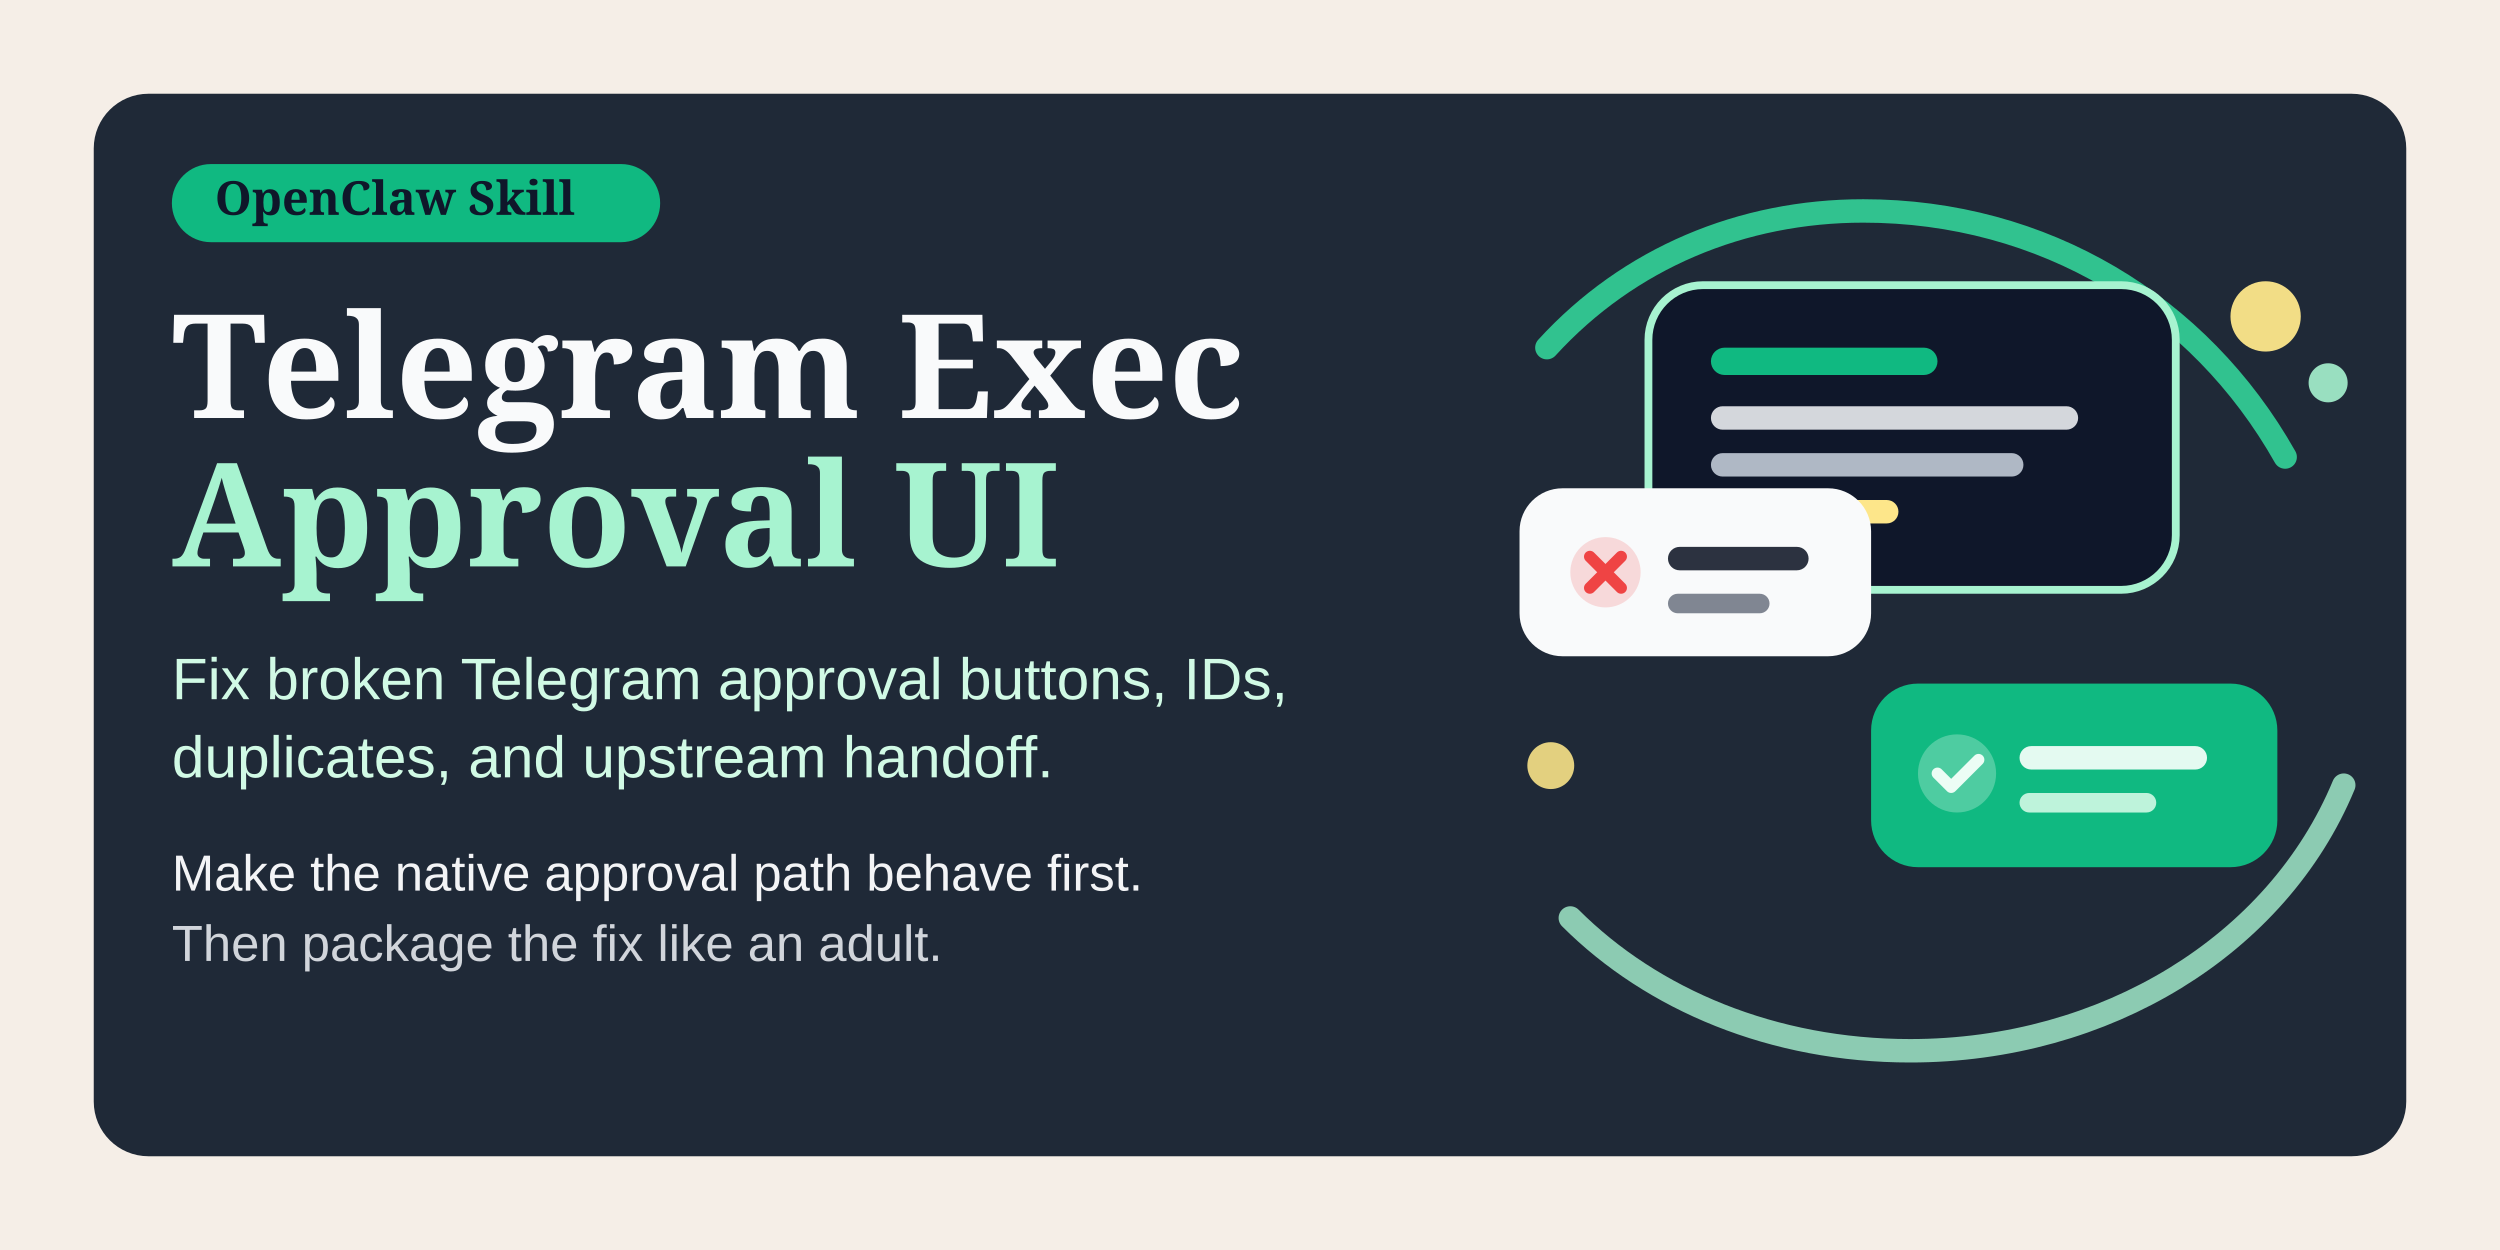
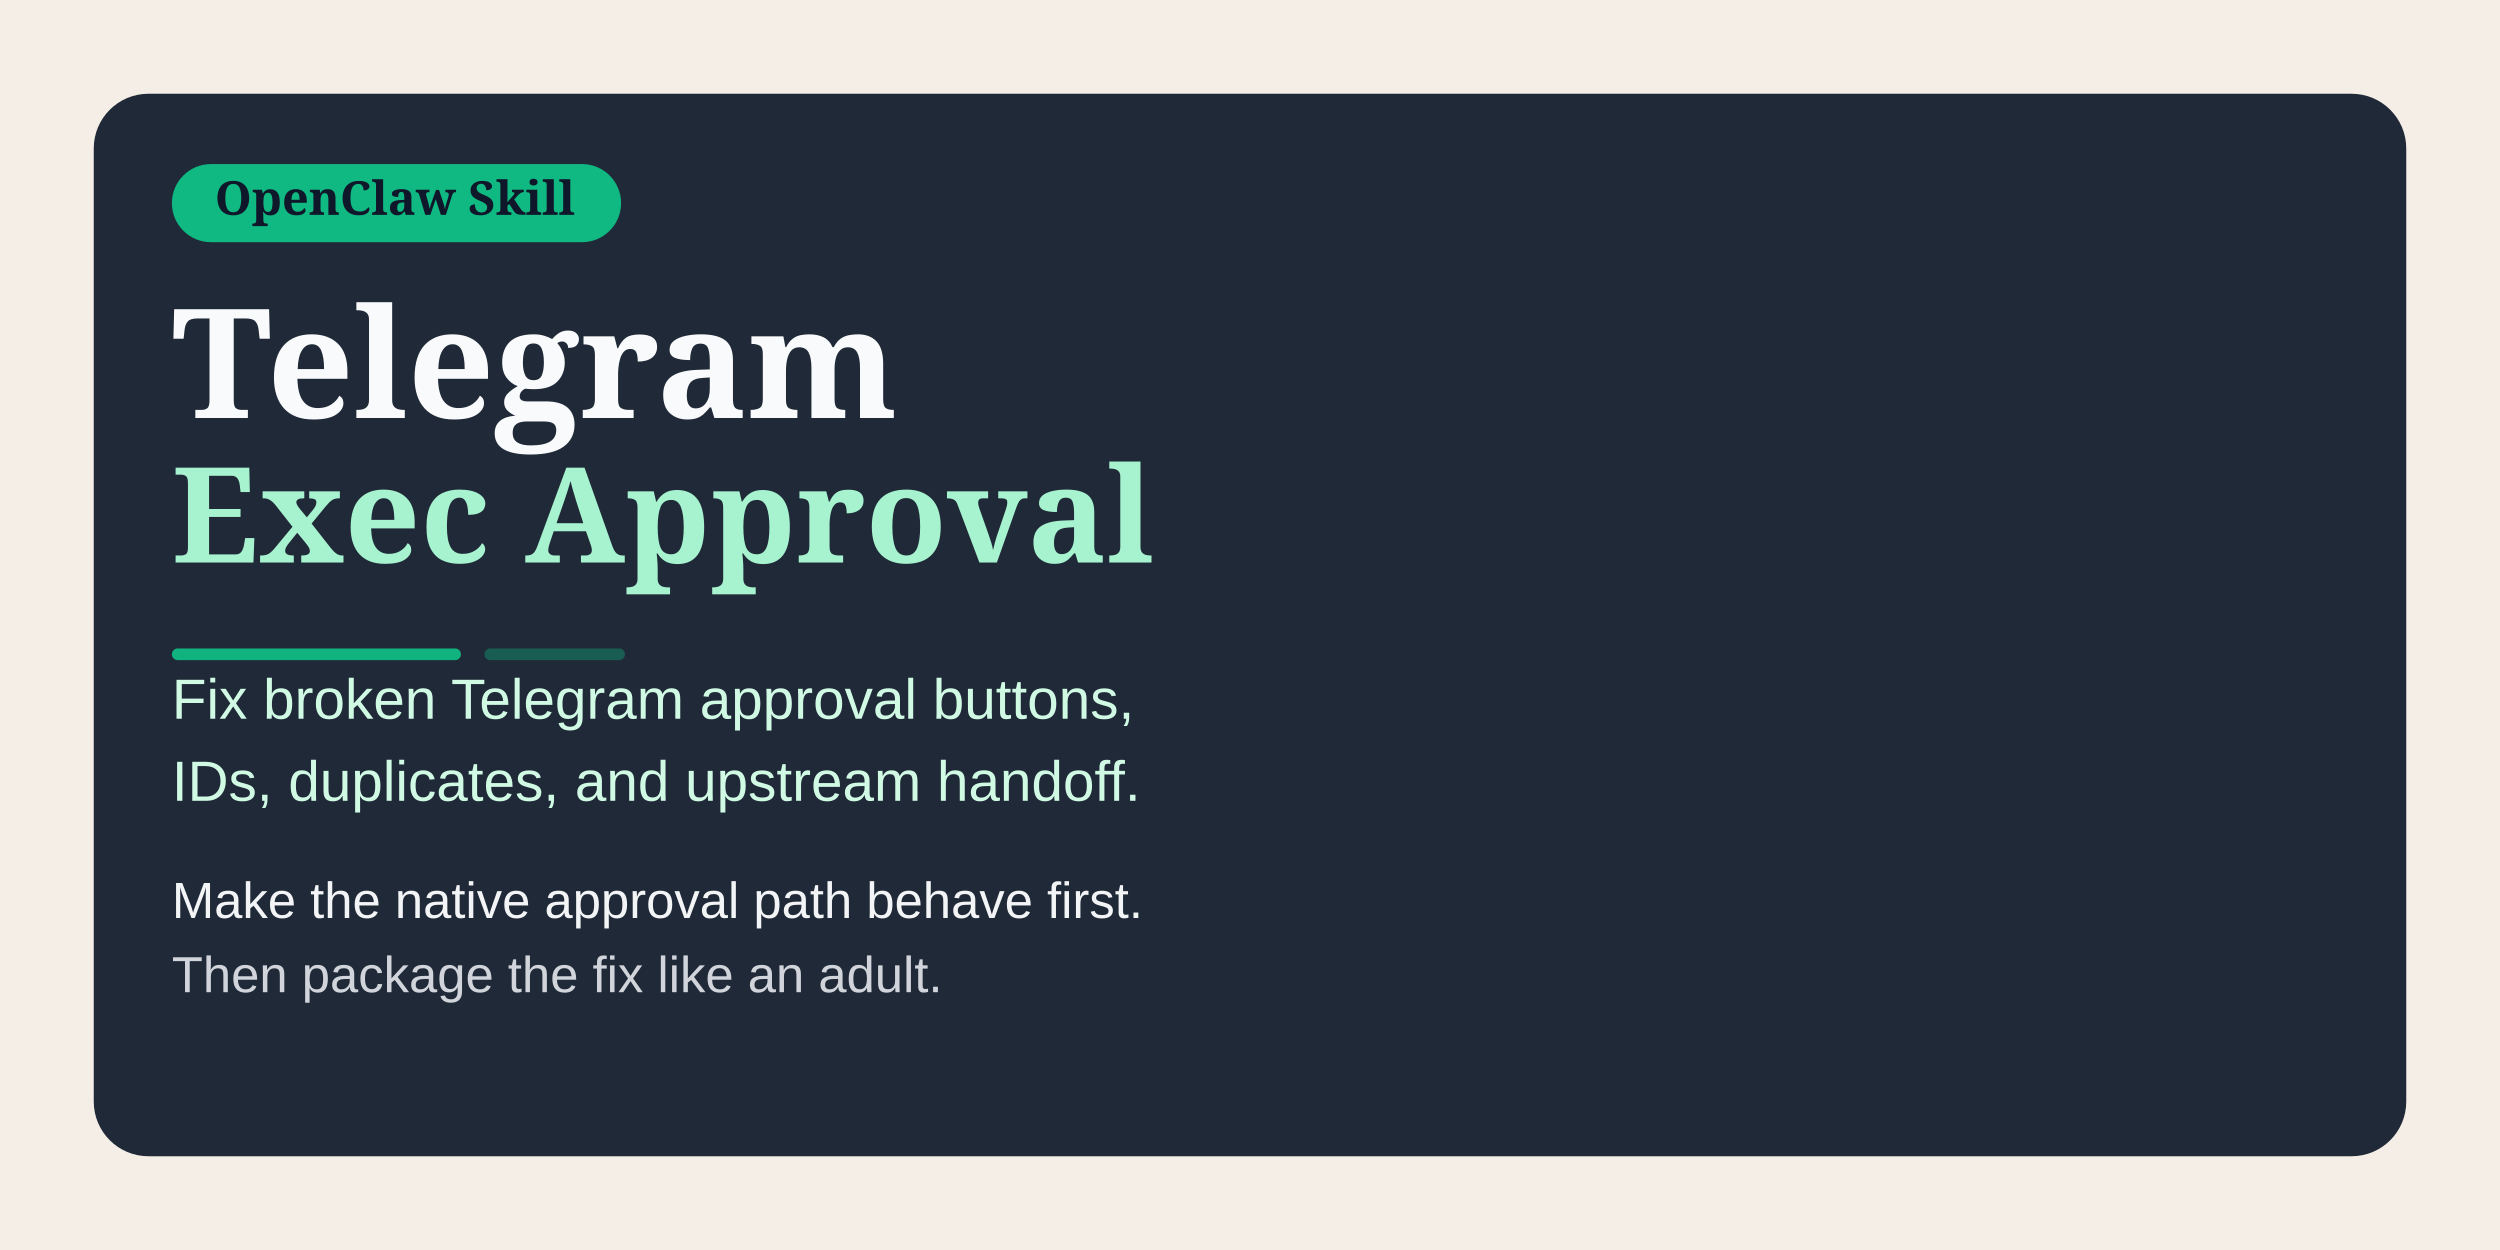
<svg xmlns="http://www.w3.org/2000/svg" width="1280" height="640" viewBox="0 0 1280 640" fill="none">
  <rect width="1280" height="640" fill="#F5EEE7" />
  <rect x="48" y="48" width="1184" height="544" rx="28" fill="#1F2937" />
-   <rect x="88" y="84" width="250" height="40" rx="20" fill="#10B981" />
+   <rect x="88" y="84" width="230" height="40" rx="20" fill="#10B981" />
  <text x="110" y="110" fill="#0F172A" font-family="Georgia, serif" font-size="24" font-weight="700">OpenClaw Skill</text>
-   <text x="88" y="214" fill="#F9FAFB" font-family="Georgia, serif" font-size="74" font-weight="700">Telegram Exec</text>
-   <text x="88" y="290" fill="#A7F3D0" font-family="Georgia, serif" font-size="74" font-weight="700">Approval UI</text>
-   <text x="88" y="358" fill="#D1FAE5" font-family="Arial, sans-serif" font-size="30">Fix broken Telegram approval buttons, IDs,</text>
-   <text x="88" y="398" fill="#D1FAE5" font-family="Arial, sans-serif" font-size="30">duplicates, and upstream handoff.</text>
-   <text x="88" y="456" fill="#F3F4F6" font-family="Arial, sans-serif" font-size="26">Make the native approval path behave first.</text>
-   <text x="88" y="492" fill="#D1D5DB" font-family="Arial, sans-serif" font-size="26">Then package the fix like an adult.</text>
-   <path d="M792 178C834 132 892 108 954 108C1046 108 1126 156 1170 234" stroke="#34D399" stroke-width="12" stroke-linecap="round" stroke-opacity="0.9" />
-   <path d="M804 470C846 512 908 538 978 538C1078 538 1166 484 1200 402" stroke="#A7F3D0" stroke-width="12" stroke-linecap="round" stroke-opacity="0.8" />
-   <rect x="844" y="146" width="270" height="156" rx="28" fill="#0F172A" stroke="#A7F3D0" stroke-width="4" />
-   <rect x="876" y="178" width="116" height="14" rx="7" fill="#10B981" />
-   <rect x="876" y="208" width="188" height="12" rx="6" fill="#E5E7EB" fill-opacity="0.92" />
-   <rect x="876" y="232" width="160" height="12" rx="6" fill="#CBD5E1" fill-opacity="0.85" />
-   <rect x="876" y="256" width="96" height="12" rx="6" fill="#FDE68A" />
-   <rect x="778" y="250" width="180" height="86" rx="22" fill="#F9FAFB" />
-   <circle cx="822" cy="293" r="18" fill="#EF4444" fill-opacity="0.18" />
-   <path d="M814 285L830 301" stroke="#EF4444" stroke-width="6" stroke-linecap="round" />
-   <path d="M830 285L814 301" stroke="#EF4444" stroke-width="6" stroke-linecap="round" />
-   <rect x="854" y="280" width="72" height="12" rx="6" fill="#111827" fill-opacity="0.88" />
-   <rect x="854" y="304" width="52" height="10" rx="5" fill="#6B7280" fill-opacity="0.85" />
-   <rect x="958" y="350" width="208" height="94" rx="24" fill="#10B981" />
-   <circle cx="1002" cy="396" r="20" fill="#ECFDF5" fill-opacity="0.28" />
-   <path d="M992 396L999 403L1013 389" stroke="#ECFDF5" stroke-width="6" stroke-linecap="round" stroke-linejoin="round" />
-   <rect x="1034" y="382" width="96" height="12" rx="6" fill="#ECFDF5" fill-opacity="0.96" />
-   <rect x="1034" y="406" width="70" height="10" rx="5" fill="#D1FAE5" fill-opacity="0.9" />
-   <circle cx="1160" cy="162" r="18" fill="#FDE68A" fill-opacity="0.95" />
-   <circle cx="1192" cy="196" r="10" fill="#A7F3D0" fill-opacity="0.9" />
-   <circle cx="794" cy="392" r="12" fill="#FDE68A" fill-opacity="0.88" />
+   <text x="88" y="214" fill="#F9FAFB" font-family="Georgia, serif" font-size="78" font-weight="700">Telegram</text>
+   <text x="88" y="288" fill="#A7F3D0" font-family="Georgia, serif" font-size="68" font-weight="700">Exec Approval</text>
+   <rect x="88" y="332" width="148" height="6" rx="3" fill="#10B981" fill-opacity="0.95" />
+   <rect x="248" y="332" width="72" height="6" rx="3" fill="#10B981" fill-opacity="0.35" />
+   <text x="88" y="368" fill="#D1FAE5" font-family="Arial, sans-serif" font-size="29">Fix broken Telegram approval buttons,</text>
+   <text x="88" y="410" fill="#D1FAE5" font-family="Arial, sans-serif" font-size="29">IDs, duplicates, and upstream handoff.</text>
+   <text x="88" y="470" fill="#F3F4F6" font-family="Arial, sans-serif" font-size="26">Make the native approval path behave first.</text>
+   <text x="88" y="508" fill="#D1D5DB" font-family="Arial, sans-serif" font-size="26">Then package the fix like an adult.</text>
</svg>
